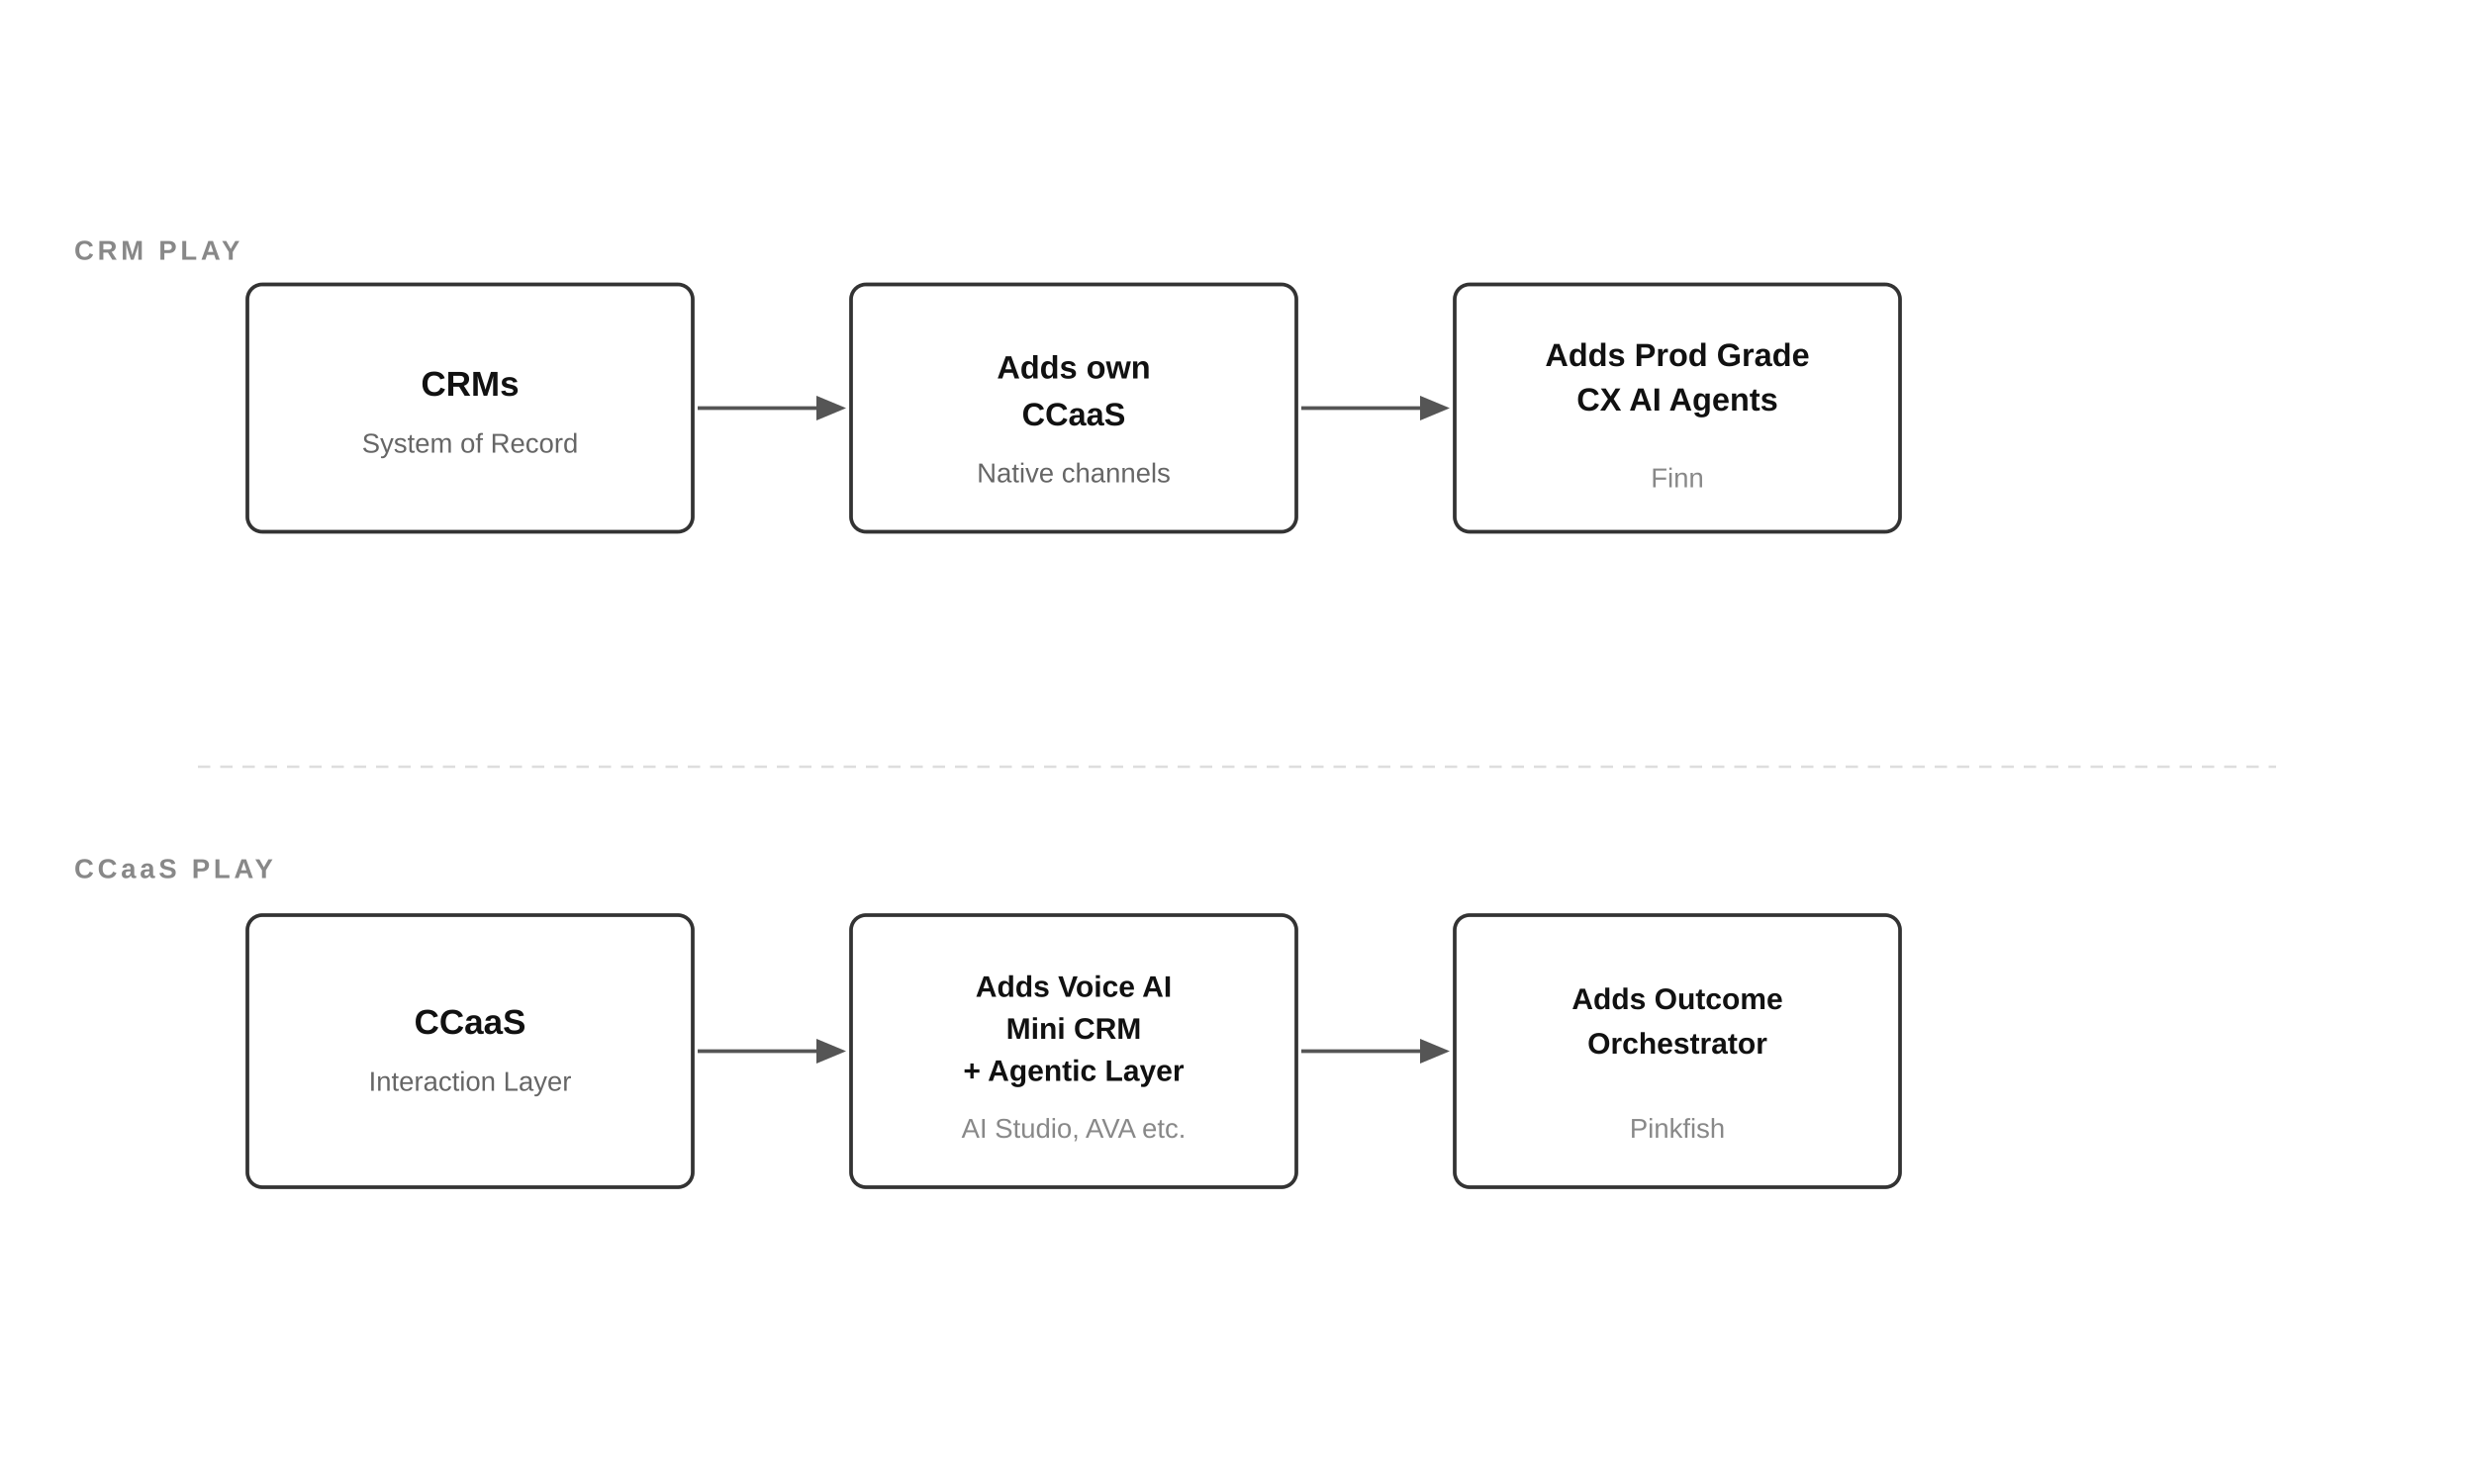
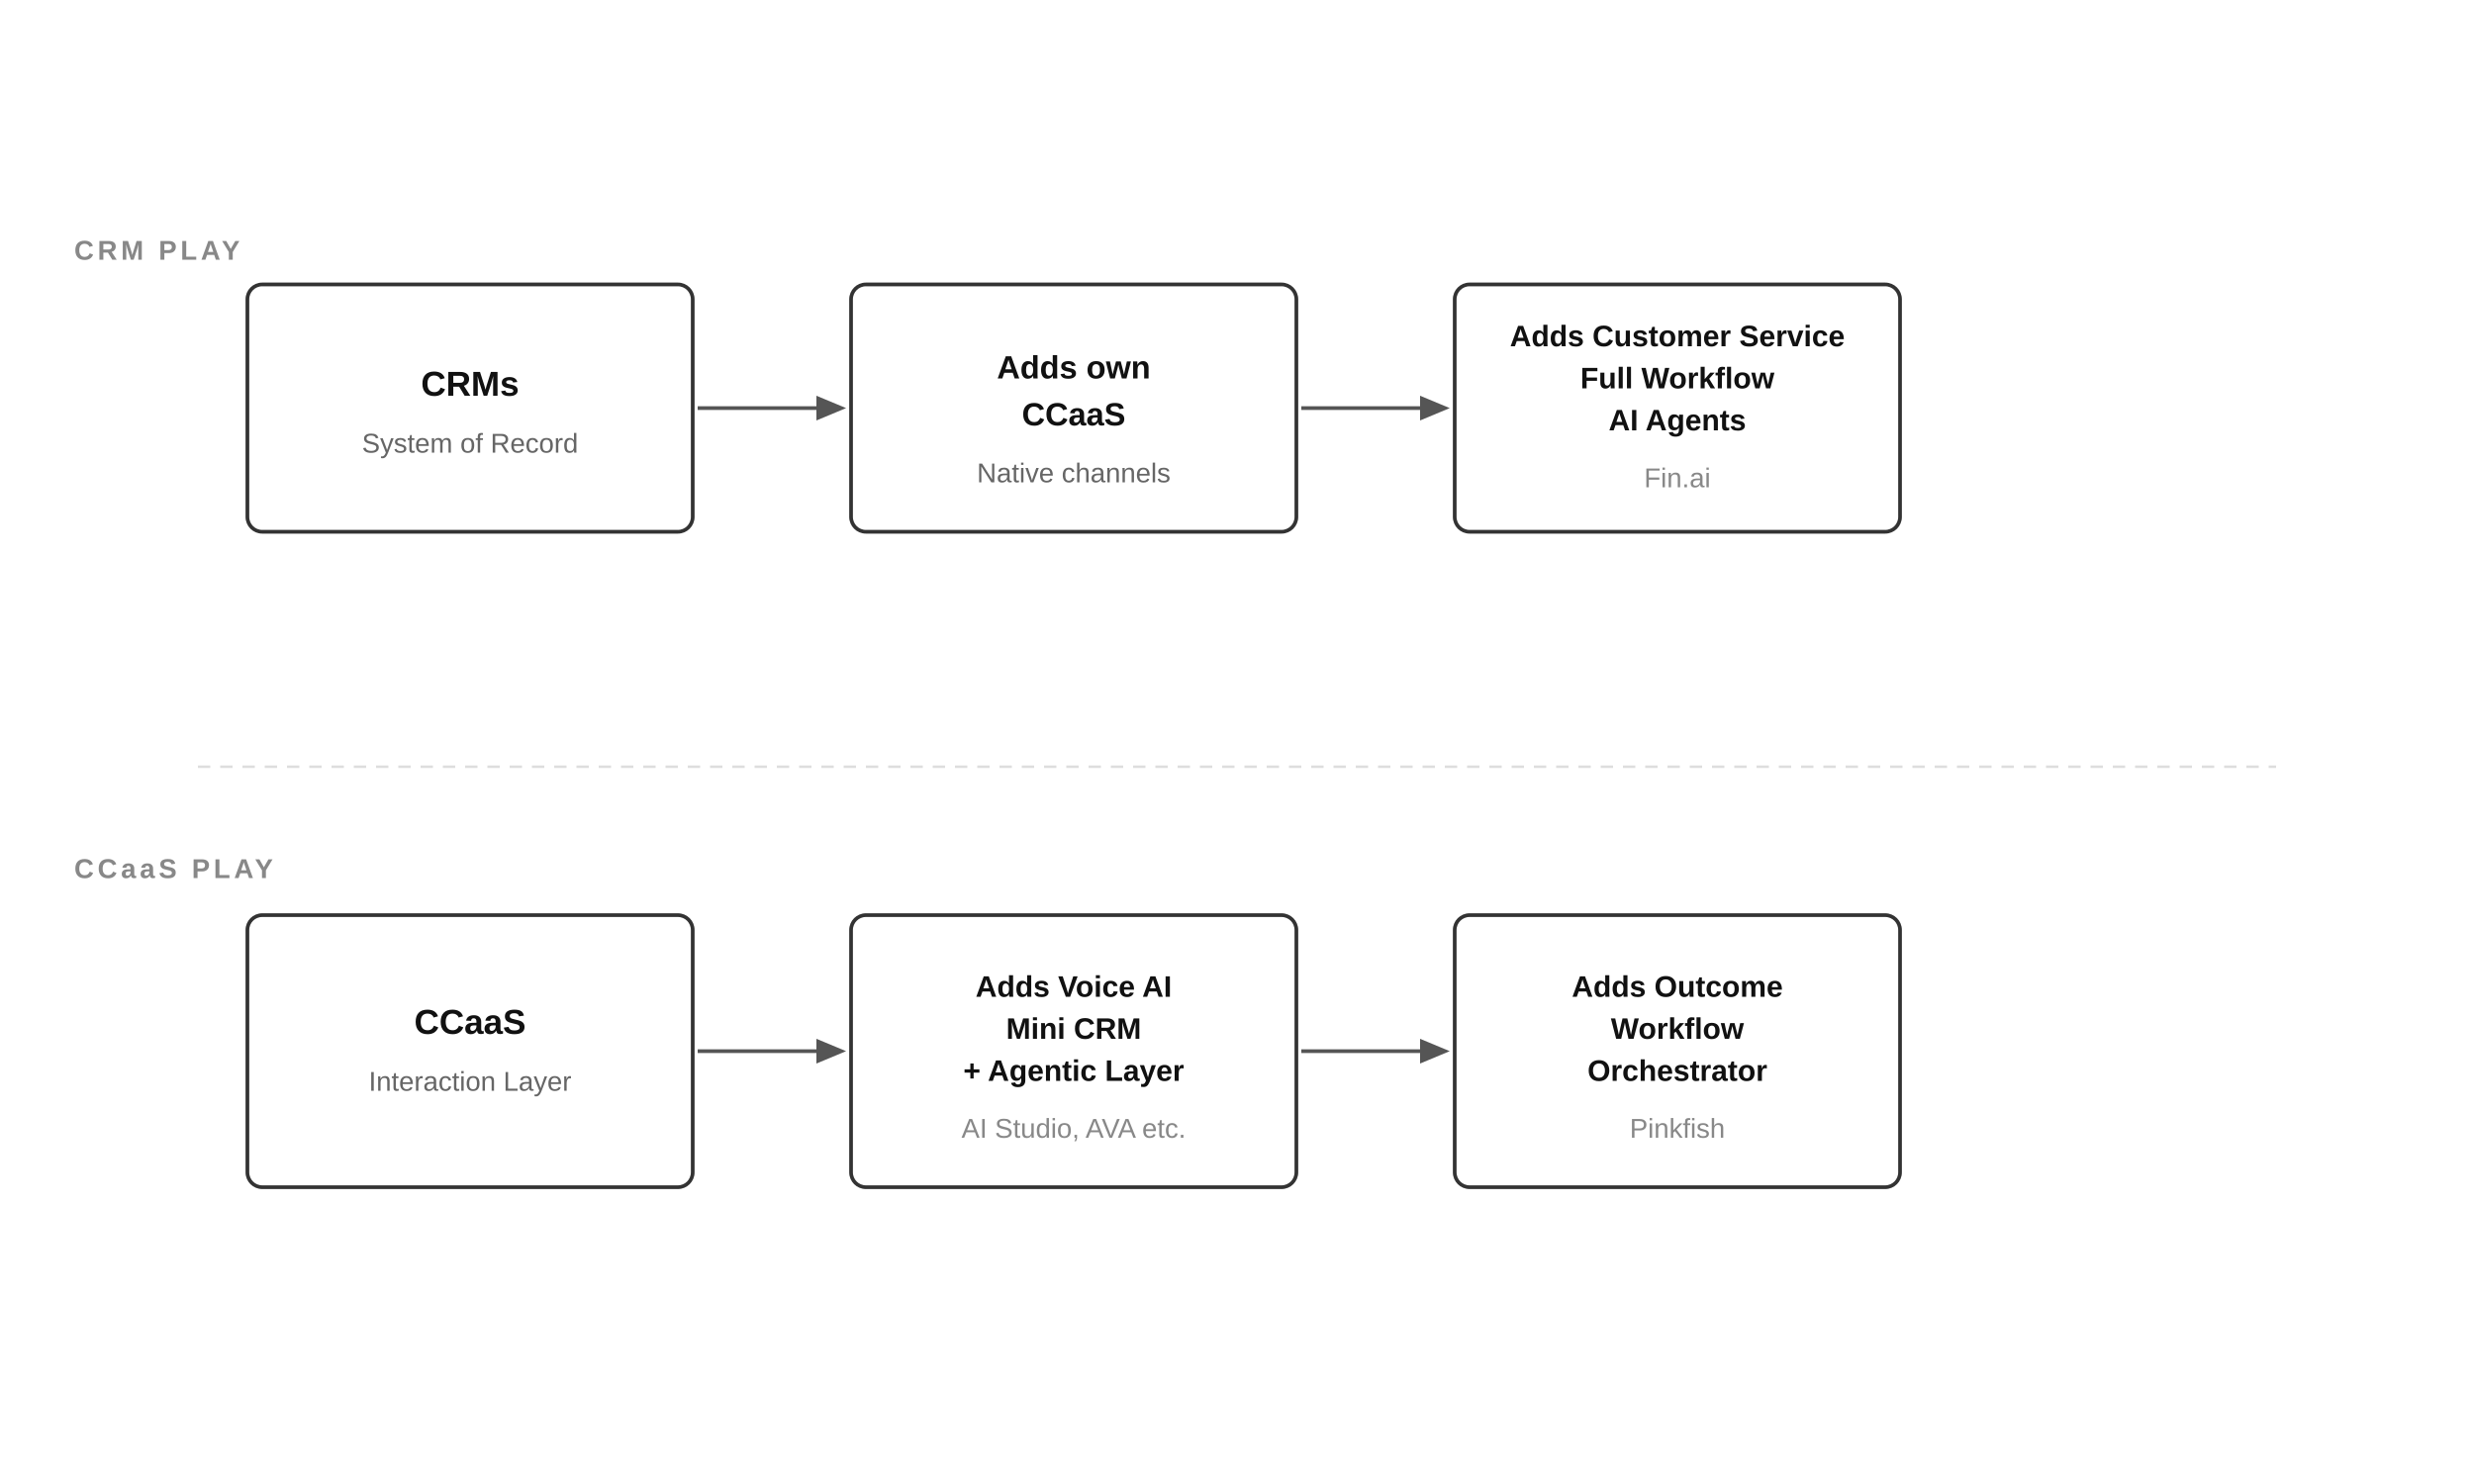
<svg xmlns="http://www.w3.org/2000/svg" viewBox="0 0 1000 600" width="1000" height="600" font-family="'Helvetica Neue', Arial, sans-serif">
  <rect width="1000" height="600" fill="#ffffff" />
  <text x="30" y="105" font-size="11" font-weight="600" fill="#888" letter-spacing="1.5">CRM PLAY</text>
  <rect x="100" y="115" width="180" height="100" rx="6" fill="none" stroke="#333" stroke-width="1.5" />
  <text x="190" y="160" text-anchor="middle" font-size="14" font-weight="600" fill="#111">CRMs</text>
  <text x="190" y="183" text-anchor="middle" font-size="11" fill="#666">System of Record</text>
  <line x1="282" y1="165" x2="330" y2="165" stroke="#555" stroke-width="1.5" />
  <polygon points="330,160 342,165 330,170" fill="#555" />
  <rect x="344" y="115" width="180" height="100" rx="6" fill="none" stroke="#333" stroke-width="1.5" />
  <text x="434" y="153" text-anchor="middle" font-size="13" font-weight="600" fill="#111">Adds own</text>
  <text x="434" y="172" text-anchor="middle" font-size="13" font-weight="600" fill="#111">CCaaS</text>
  <text x="434" y="195" text-anchor="middle" font-size="11" fill="#666">Native channels</text>
  <line x1="526" y1="165" x2="574" y2="165" stroke="#555" stroke-width="1.5" />
  <polygon points="574,160 586,165 574,170" fill="#555" />
  <rect x="588" y="115" width="180" height="100" rx="6" fill="none" stroke="#333" stroke-width="1.5" />
-   <text x="678" y="148" text-anchor="middle" font-size="13" font-weight="600" fill="#111">Adds Prod Grade</text>
-   <text x="678" y="166" text-anchor="middle" font-size="13" font-weight="600" fill="#111">CX AI Agents</text>
-   <text x="678" y="197" text-anchor="middle" font-size="11" fill="#888">Finn</text>
+   <text x="678" y="140" text-anchor="middle" font-size="12" font-weight="600" fill="#111">Adds Customer Service</text>
+   <text x="678" y="157" text-anchor="middle" font-size="12" font-weight="600" fill="#111">Full Workflow</text>
+   <text x="678" y="174" text-anchor="middle" font-size="12" font-weight="600" fill="#111">AI Agents</text>
+   <text x="678" y="197" text-anchor="middle" font-size="11" fill="#888">Fin.ai</text>
  <line x1="80" y1="310" x2="920" y2="310" stroke="#ddd" stroke-width="1" stroke-dasharray="5,4" />
  <text x="30" y="355" font-size="11" font-weight="600" fill="#888" letter-spacing="1.5">CCaaS PLAY</text>
  <rect x="100" y="370" width="180" height="110" rx="6" fill="none" stroke="#333" stroke-width="1.5" />
  <text x="190" y="418" text-anchor="middle" font-size="14" font-weight="600" fill="#111">CCaaS</text>
  <text x="190" y="441" text-anchor="middle" font-size="11" fill="#666">Interaction Layer</text>
  <line x1="282" y1="425" x2="330" y2="425" stroke="#555" stroke-width="1.5" />
  <polygon points="330,420 342,425 330,430" fill="#555" />
  <rect x="344" y="370" width="180" height="110" rx="6" fill="none" stroke="#333" stroke-width="1.5" />
  <text x="434" y="403" text-anchor="middle" font-size="12" font-weight="600" fill="#111">Adds Voice AI</text>
  <text x="434" y="420" text-anchor="middle" font-size="12" font-weight="600" fill="#111">Mini CRM</text>
  <text x="434" y="437" text-anchor="middle" font-size="12" font-weight="600" fill="#111">+ Agentic Layer</text>
  <text x="434" y="460" text-anchor="middle" font-size="11" fill="#888">AI Studio, AVA etc.</text>
  <line x1="526" y1="425" x2="574" y2="425" stroke="#555" stroke-width="1.5" />
  <polygon points="574,420 586,425 574,430" fill="#555" />
  <rect x="588" y="370" width="180" height="110" rx="6" fill="none" stroke="#333" stroke-width="1.5" />
-   <text x="678" y="408" text-anchor="middle" font-size="12" font-weight="600" fill="#111">Adds Outcome</text>
-   <text x="678" y="426" text-anchor="middle" font-size="12" font-weight="600" fill="#111">Orchestrator</text>
+   <text x="678" y="403" text-anchor="middle" font-size="12" font-weight="600" fill="#111">Adds Outcome</text>
+   <text x="678" y="420" text-anchor="middle" font-size="12" font-weight="600" fill="#111">Workflow</text>
+   <text x="678" y="437" text-anchor="middle" font-size="12" font-weight="600" fill="#111">Orchestrator</text>
  <text x="678" y="460" text-anchor="middle" font-size="11" fill="#888">Pinkfish</text>
</svg>
